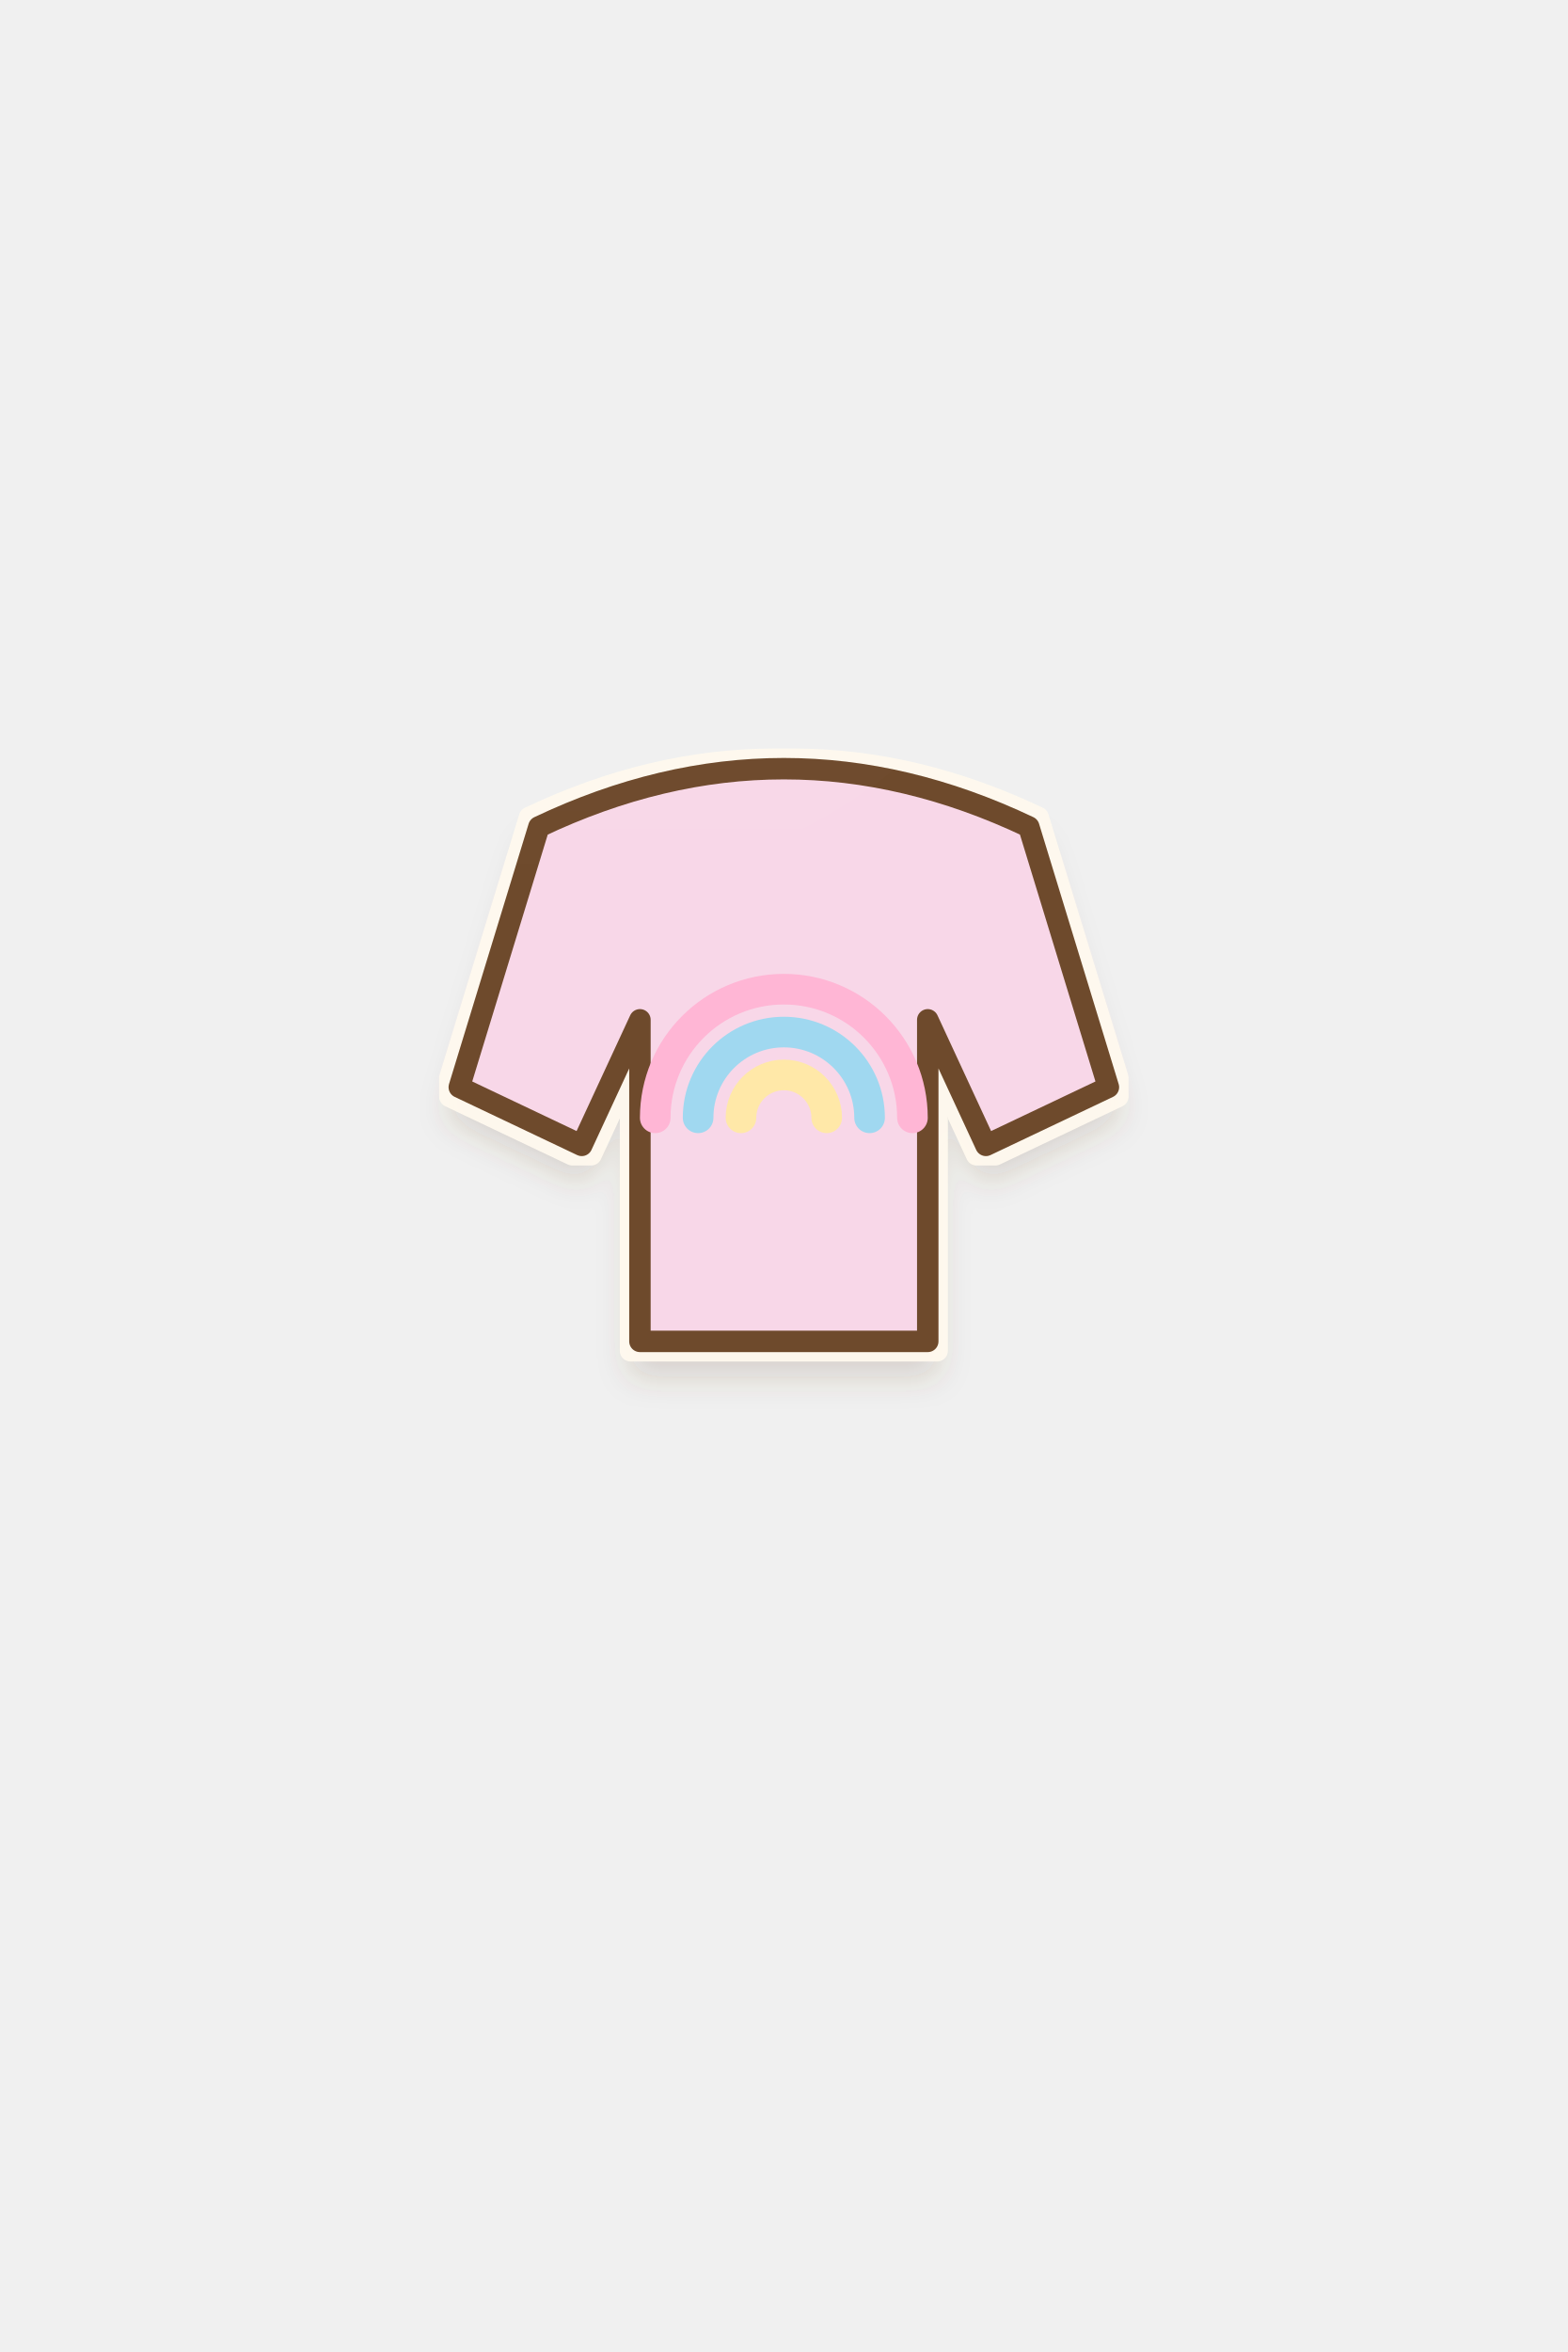
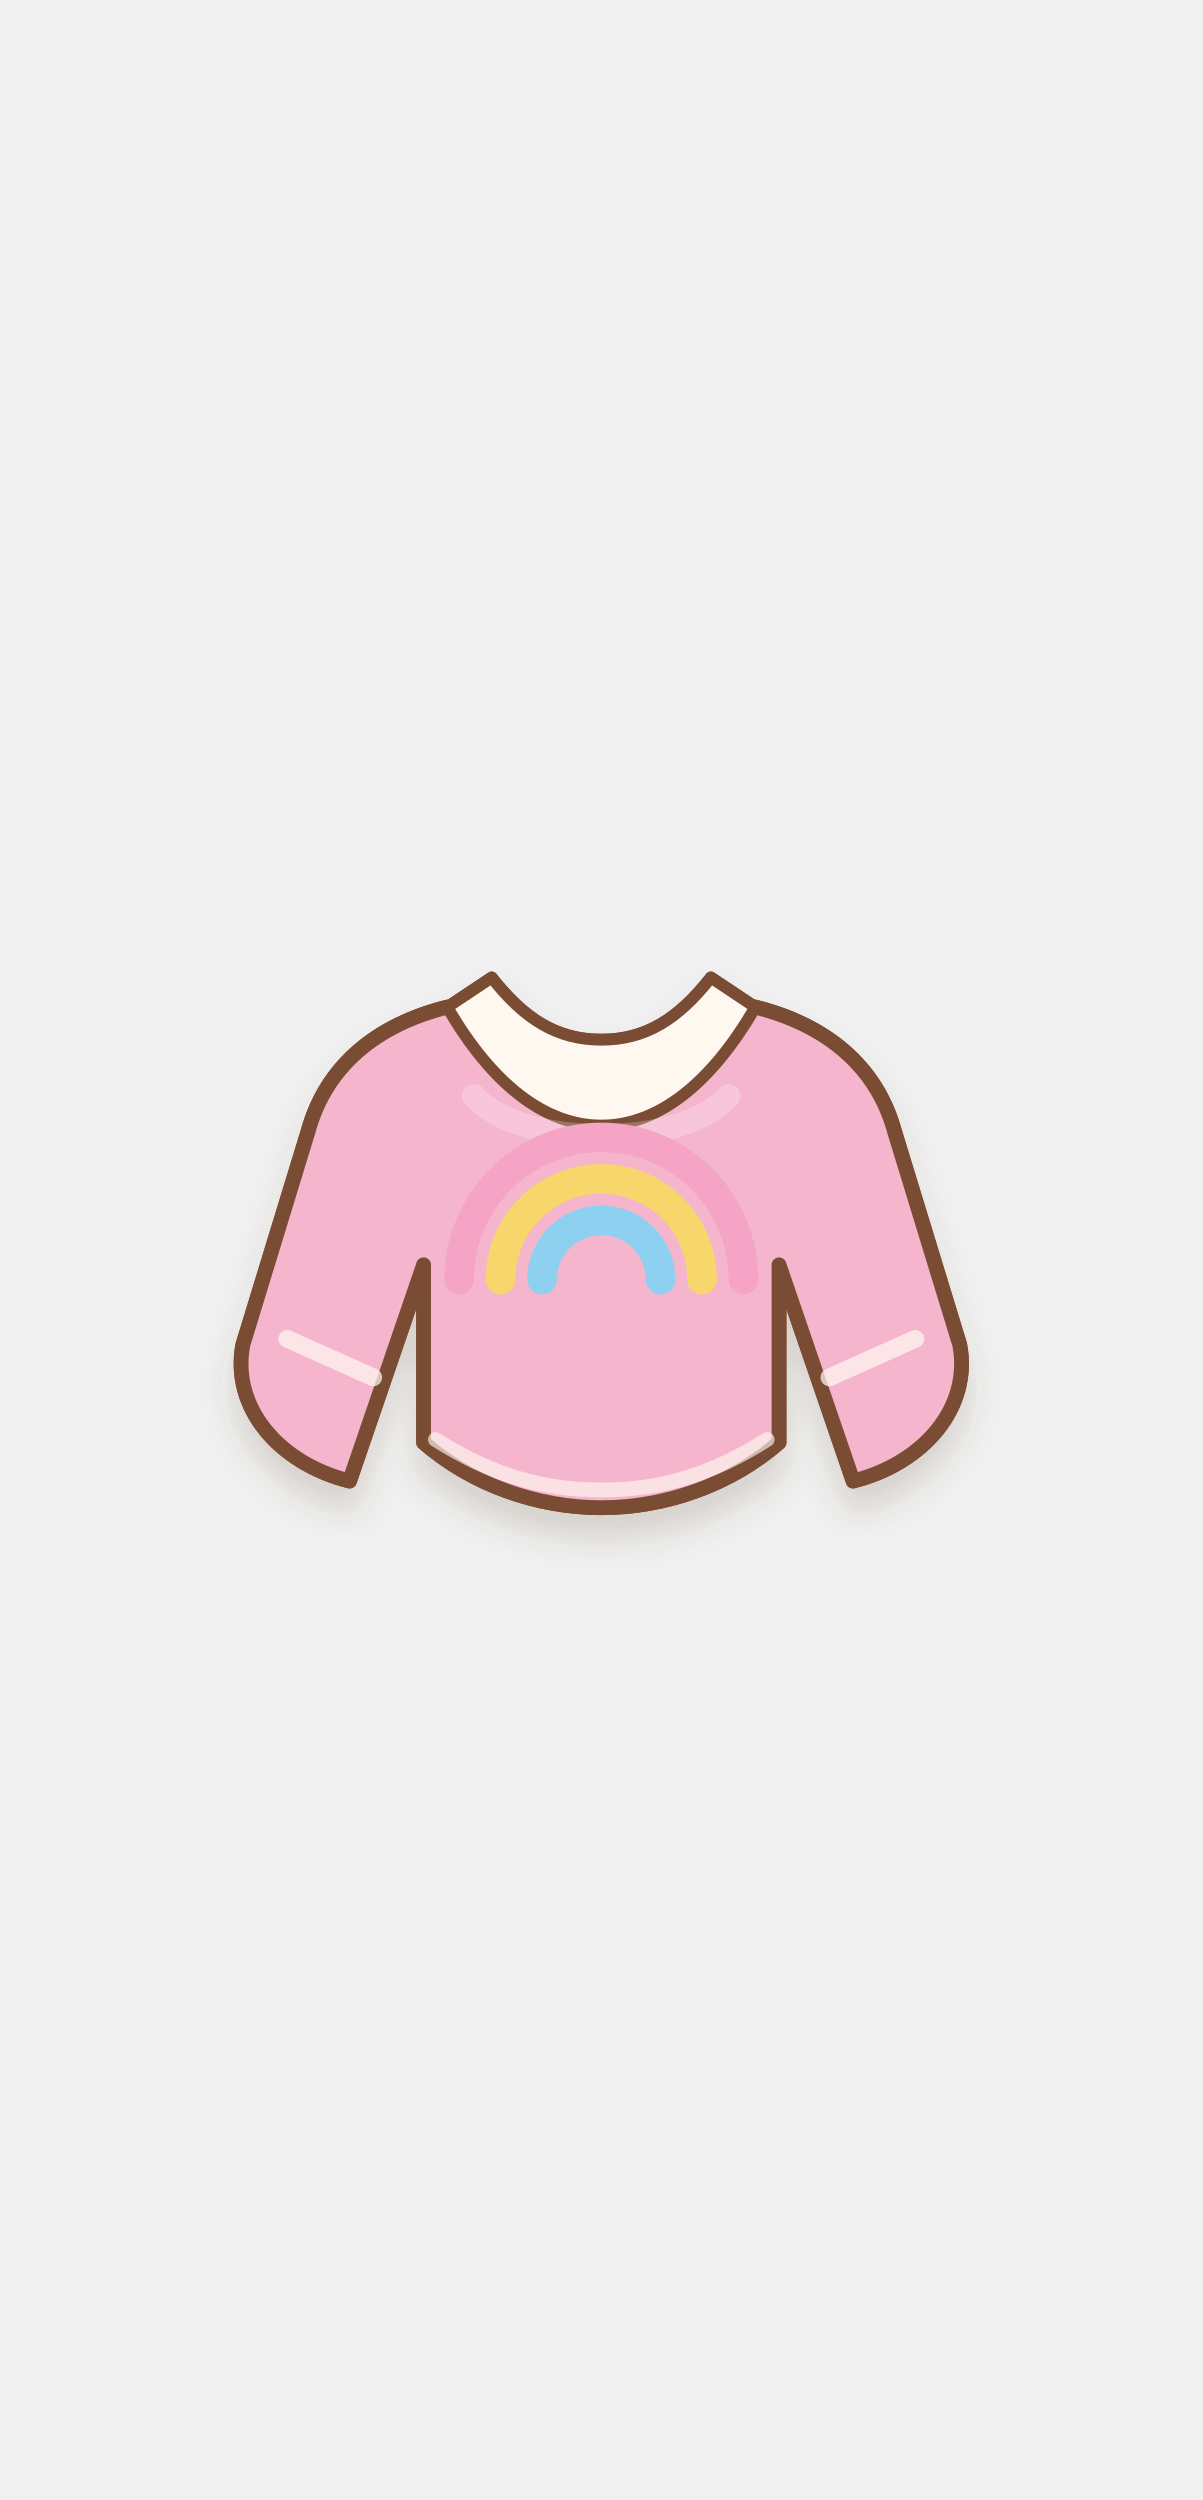
- <svg xmlns="http://www.w3.org/2000/svg" width="512" height="768" viewBox="0 0 512 768">
+ <svg xmlns="http://www.w3.org/2000/svg" width="406" height="844" viewBox="0 0 406 844">
  <defs>
    <g id="art-source" stroke-linecap="round" stroke-linejoin="round">
-       <path d="M176 270 Q256 232 336 270 L362 355 L322 374 L303 333 L303 438 L209 438 L209 333 L190 374 L150 355 Z" fill="#F8D7E8" stroke="#6E4A2C" stroke-width="7" stroke-linejoin="round" />
-       <path d="M214 365 A42 42 0 0 1 298 365" fill="none" stroke="#FFB6D5" stroke-width="10" />
-       <path d="M228 365 A28 28 0 0 1 284 365" fill="none" stroke="#A0D8F0" stroke-width="10" />
-       <path d="M242 365 A14 14 0 0 1 270 365" fill="none" stroke="#FFE8A8" stroke-width="10" />
+       <path d="M118 500 C94 494 78 475 82 454 L104 382 C110 360 127 346 151 340 C166 351 184 358 203 358 C222 358 240 351 255 340 C279 346 296 360 302 382 L324 454 C328 475 312 494 288 500 L263 427 L263 487 C247 501 225 509 203 509 C181 509 159 501 143 487 L143 427 Z" fill="#F5B5CD" stroke="#7A4C34" stroke-width="5" />
+       <path d="M151 340 C166 366 184 380 203 380 C222 380 240 366 255 340 L240 330 C229 344 218 351 203 351 C188 351 177 344 166 330 Z" fill="#FFF8F1" stroke="#7A4C34" stroke-width="4" />
+       <path d="M97 452 L126 465 M309 452 L280 465" stroke="#FFF8F1" stroke-width="6" opacity="0.72" />
+       <path d="M147 486 C166 498 183 503 203 503 C223 503 240 498 259 486" fill="none" stroke="#FFF8F1" stroke-width="5" opacity="0.64" />
+       <path d="M160 370 C176 388 230 388 246 370" fill="none" stroke="#FFFFFF" stroke-width="8" opacity="0.24" />
+       <path d="M155 432 A48 48 0 0 1 251 432" fill="none" stroke="#F6A4C6" stroke-width="10" />
+       <path d="M169 432 A34 34 0 0 1 237 432" fill="none" stroke="#F7D66B" stroke-width="10" />
+       <path d="M183 432 A20 20 0 0 1 223 432" fill="none" stroke="#8ED0F0" stroke-width="10" />
    </g>
-     <mask id="art-mask" maskUnits="userSpaceOnUse" x="0" y="0" width="512" height="768">
+     <mask id="art-mask" maskUnits="userSpaceOnUse" x="0" y="0" width="406" height="844">
      <use href="#art-source" fill="#fff" stroke="#fff" />
    </mask>
    <linearGradient id="gloss" x1="0" x2="0" y1="0" y2="1">
      <stop offset="0" stop-color="#FFFFFF" stop-opacity="0.45" />
      <stop offset="0.42" stop-color="#FFFFFF" stop-opacity="0.12" />
      <stop offset="1" stop-color="#FFFFFF" stop-opacity="0" />
    </linearGradient>
    <filter id="soft-shadow" x="-20%" y="-20%" width="140%" height="145%">
      <feDropShadow dx="0" dy="8" stdDeviation="5" flood-color="#6E4A2C" flood-opacity="0.18" />
    </filter>
-     <filter id="sticker-edge" x="-18%" y="-18%" width="136%" height="136%">
-       <feMorphology in="SourceAlpha" operator="dilate" radius="4" result="expanded" />
-       <feFlood flood-color="#FFF9EF" flood-opacity="0.95" result="paper" />
-       <feComposite in="paper" in2="expanded" operator="in" />
-     </filter>
  </defs>
  <use href="#art-source" filter="url(#soft-shadow)" />
-   <use href="#art-source" filter="url(#sticker-edge)" />
  <use href="#art-source" />
-   <ellipse cx="174.08" cy="138.24" rx="174.08" ry="153.6" fill="url(#gloss)" mask="url(#art-mask)" pointer-events="none" />
+   <ellipse cx="138.04" cy="151.92" rx="138.04" ry="168.8" fill="url(#gloss)" mask="url(#art-mask)" pointer-events="none" />
</svg>
